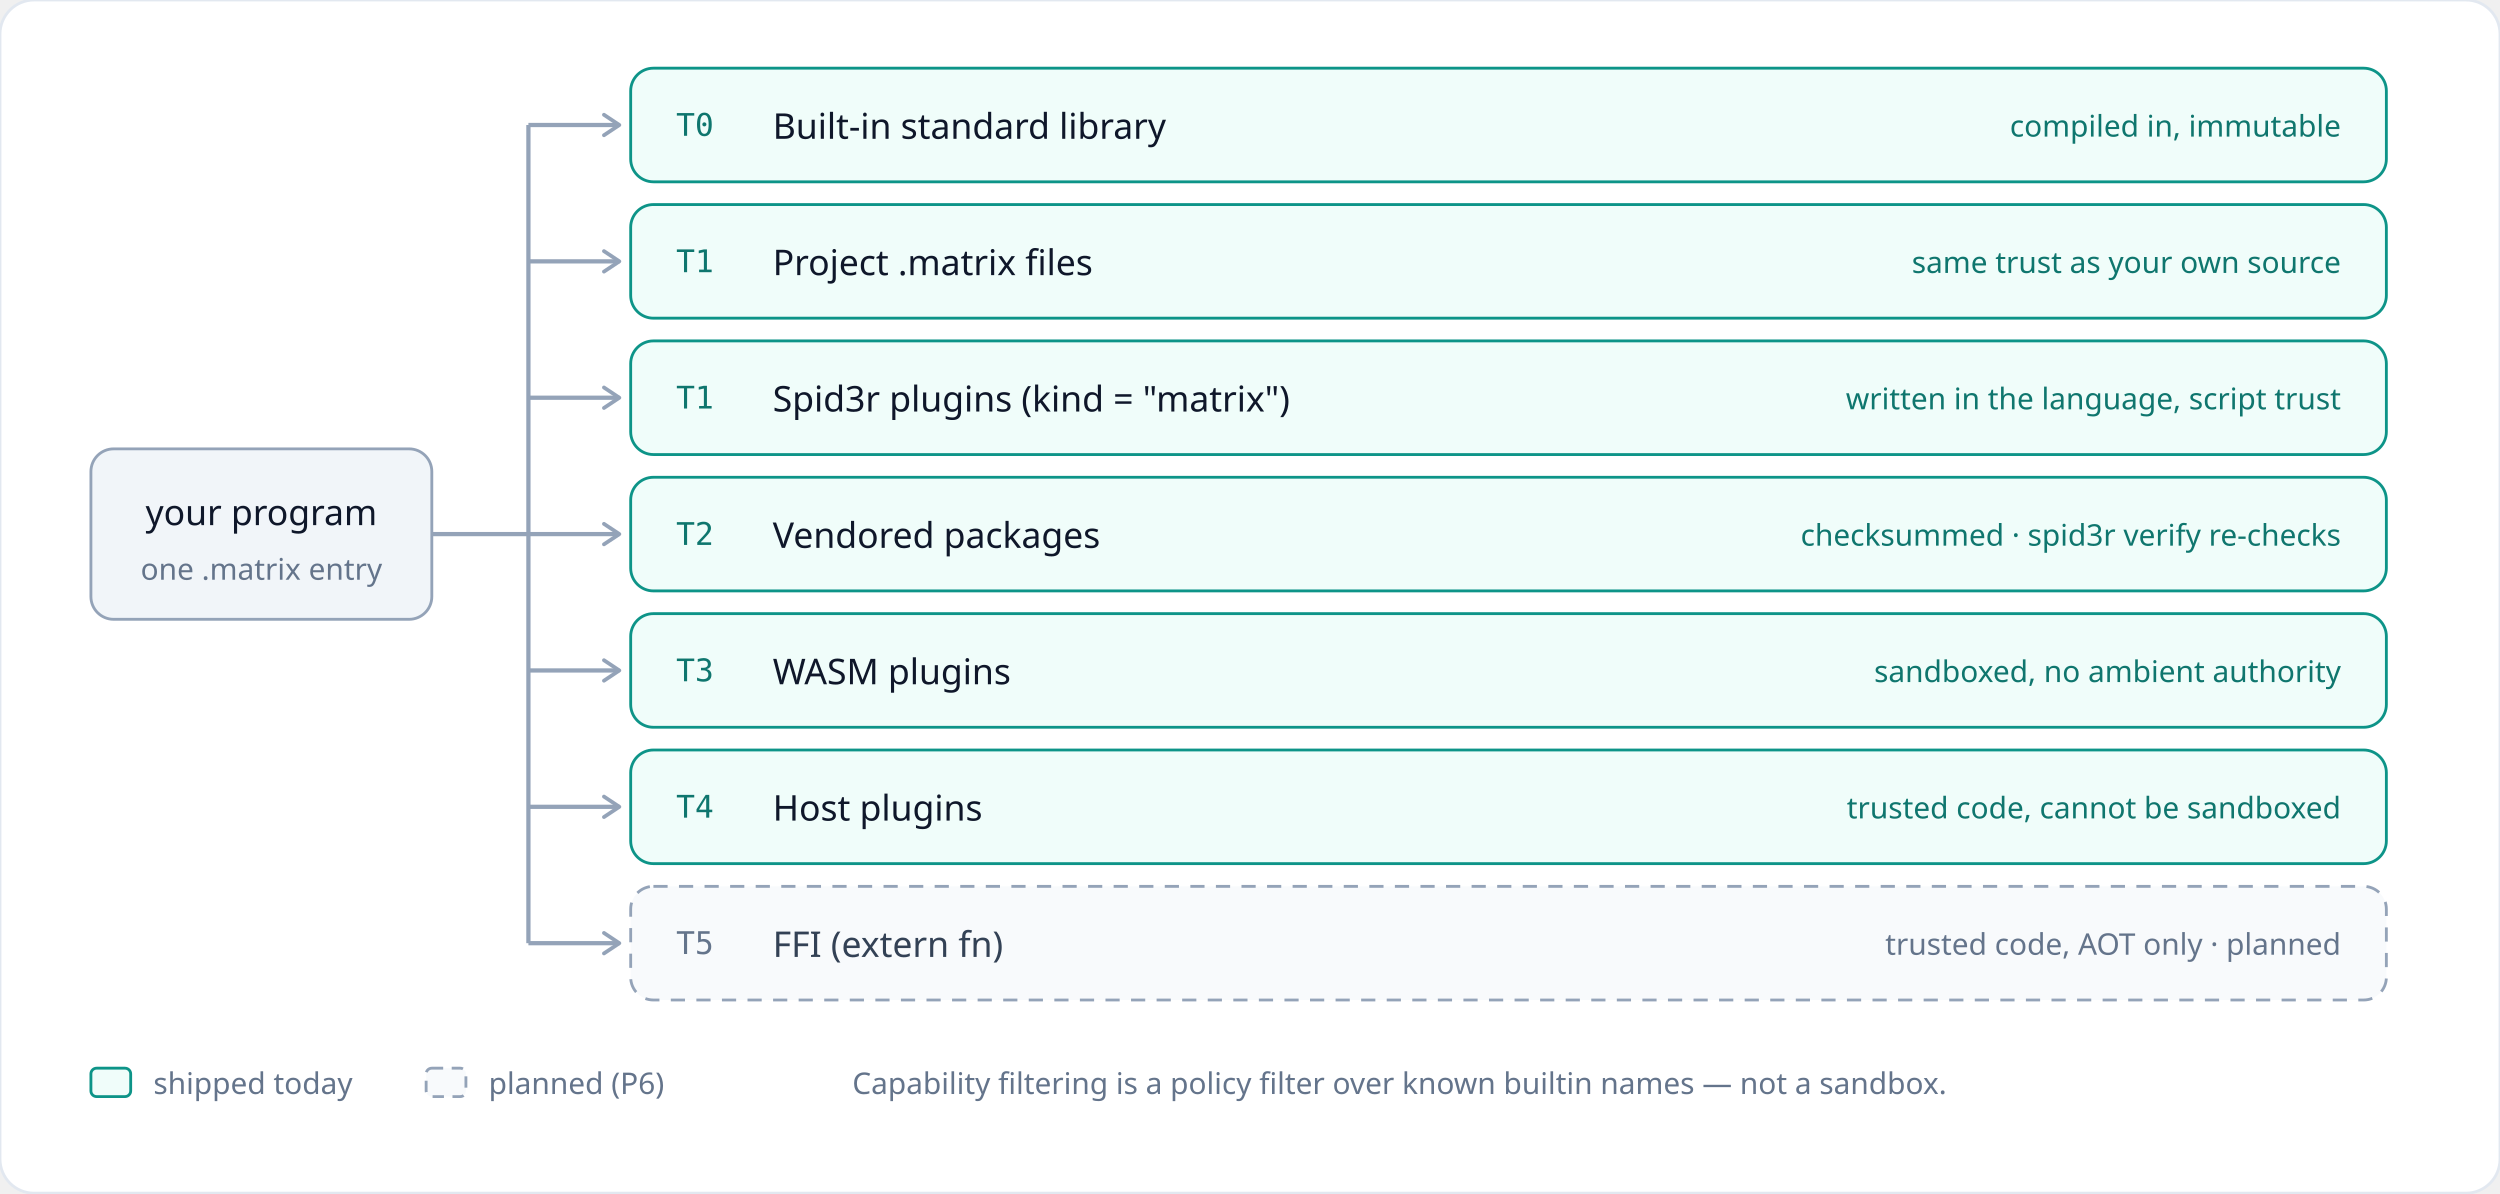
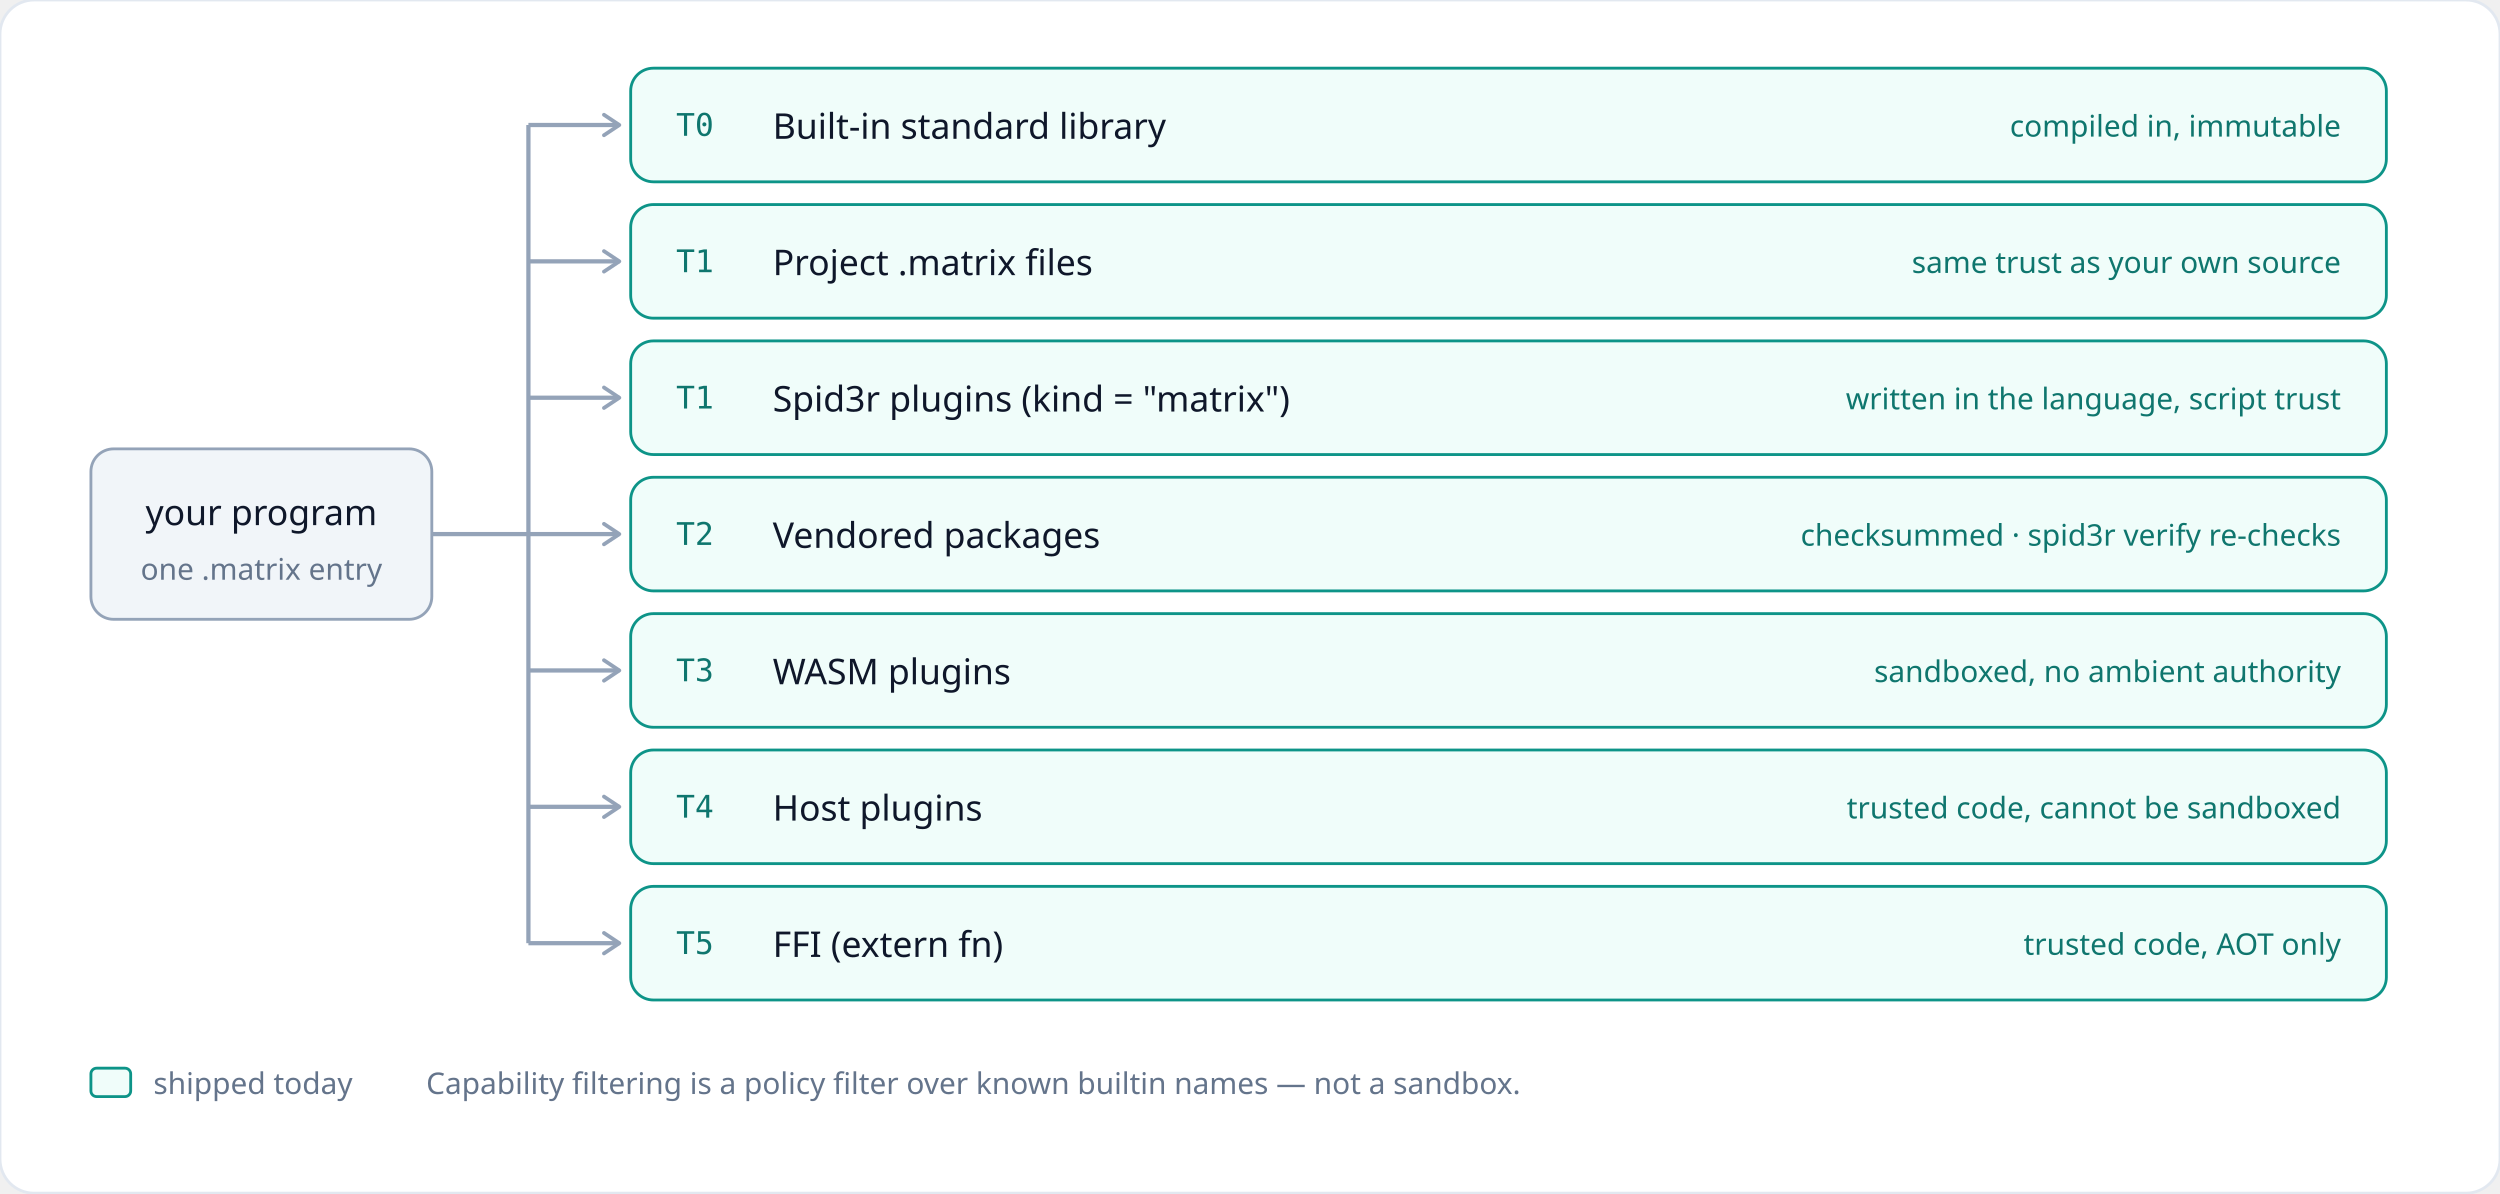
<svg xmlns="http://www.w3.org/2000/svg" viewBox="0 0 880 420" width="880" height="420" role="img">
  <defs>
    <marker id="ec" viewBox="0 0 10 10" refX="8" refY="5" markerWidth="6" markerHeight="6" orient="auto-start-reverse">
      <path d="M2 1L8 5L2 9" fill="none" stroke="#94A3B8" stroke-width="1.5" stroke-linecap="round" stroke-linejoin="round" />
    </marker>
  </defs>
  <rect x="0" y="0" width="880" height="420" rx="12" fill="#FFFFFF" stroke="#E2E8F0" stroke-width="1" />
  <rect x="32" y="158" width="120" height="60" rx="8" fill="#F1F5F9" stroke="#94A3B8" stroke-width="1" />
  <text x="92" y="180" text-anchor="middle" dominant-baseline="central" font-family="ui-sans-serif, system-ui, sans-serif" font-size="12.5" fill="#0F172A">your program</text>
  <text x="92" y="200" text-anchor="middle" dominant-baseline="central" font-family="ui-sans-serif, system-ui, sans-serif" font-size="10.5" fill="#64748B">one .matrix entry</text>
  <path d="M152 188 L186 188" fill="none" stroke="#94A3B8" stroke-width="1.5" />
  <path d="M186 44 L186 332" fill="none" stroke="#94A3B8" stroke-width="1.5" />
  <path d="M186 44 L218 44" fill="none" stroke="#94A3B8" stroke-width="1.5" marker-end="url(#ec)" />
  <path d="M186 92 L218 92" fill="none" stroke="#94A3B8" stroke-width="1.5" marker-end="url(#ec)" />
  <path d="M186 140 L218 140" fill="none" stroke="#94A3B8" stroke-width="1.5" marker-end="url(#ec)" />
  <path d="M186 188 L218 188" fill="none" stroke="#94A3B8" stroke-width="1.5" marker-end="url(#ec)" />
  <path d="M186 236 L218 236" fill="none" stroke="#94A3B8" stroke-width="1.5" marker-end="url(#ec)" />
  <path d="M186 284 L218 284" fill="none" stroke="#94A3B8" stroke-width="1.5" marker-end="url(#ec)" />
  <path d="M186 332 L218 332" fill="none" stroke="#94A3B8" stroke-width="1.5" marker-end="url(#ec)" />
  <rect x="222" y="24" width="618" height="40" rx="8" fill="#F0FDFA" stroke="#0D9488" stroke-width="1" />
  <text x="238" y="44" dominant-baseline="central" font-family="ui-monospace, SFMono-Regular, Menlo, Consolas, monospace" font-size="11" fill="#0F766E">T0</text>
  <text x="272" y="44" dominant-baseline="central" font-family="ui-sans-serif, system-ui, sans-serif" font-size="12.5" fill="#0F172A">Built-in standard library</text>
  <text x="824" y="44" text-anchor="end" dominant-baseline="central" font-family="ui-sans-serif, system-ui, sans-serif" font-size="10.5" fill="#0F766E">compiled in, immutable</text>
  <rect x="222" y="72" width="618" height="40" rx="8" fill="#F0FDFA" stroke="#0D9488" stroke-width="1" />
  <text x="238" y="92" dominant-baseline="central" font-family="ui-monospace, SFMono-Regular, Menlo, Consolas, monospace" font-size="11" fill="#0F766E">T1</text>
  <text x="272" y="92" dominant-baseline="central" font-family="ui-sans-serif, system-ui, sans-serif" font-size="12.5" fill="#0F172A">Project .matrix files</text>
  <text x="824" y="92" text-anchor="end" dominant-baseline="central" font-family="ui-sans-serif, system-ui, sans-serif" font-size="10.5" fill="#0F766E">same trust as your own source</text>
  <rect x="222" y="120" width="618" height="40" rx="8" fill="#F0FDFA" stroke="#0D9488" stroke-width="1" />
  <text x="238" y="140" dominant-baseline="central" font-family="ui-monospace, SFMono-Regular, Menlo, Consolas, monospace" font-size="11" fill="#0F766E">T1</text>
  <text x="272" y="140" dominant-baseline="central" font-family="ui-sans-serif, system-ui, sans-serif" font-size="12.5" fill="#0F172A">Spid3r plugins (kind = "matrix")</text>
  <text x="824" y="140" text-anchor="end" dominant-baseline="central" font-family="ui-sans-serif, system-ui, sans-serif" font-size="10.5" fill="#0F766E">written in the language, script trust</text>
  <rect x="222" y="168" width="618" height="40" rx="8" fill="#F0FDFA" stroke="#0D9488" stroke-width="1" />
  <text x="238" y="188" dominant-baseline="central" font-family="ui-monospace, SFMono-Regular, Menlo, Consolas, monospace" font-size="11" fill="#0F766E">T2</text>
  <text x="272" y="188" dominant-baseline="central" font-family="ui-sans-serif, system-ui, sans-serif" font-size="12.5" fill="#0F172A">Vendored packages</text>
  <text x="824" y="188" text-anchor="end" dominant-baseline="central" font-family="ui-sans-serif, system-ui, sans-serif" font-size="10.5" fill="#0F766E">checksummed · spid3r verify re-checks</text>
  <rect x="222" y="216" width="618" height="40" rx="8" fill="#F0FDFA" stroke="#0D9488" stroke-width="1" />
  <text x="238" y="236" dominant-baseline="central" font-family="ui-monospace, SFMono-Regular, Menlo, Consolas, monospace" font-size="11" fill="#0F766E">T3</text>
  <text x="272" y="236" dominant-baseline="central" font-family="ui-sans-serif, system-ui, sans-serif" font-size="12.5" fill="#0F172A">WASM plugins</text>
  <text x="824" y="236" text-anchor="end" dominant-baseline="central" font-family="ui-sans-serif, system-ui, sans-serif" font-size="10.5" fill="#0F766E">sandboxed, no ambient authority</text>
  <rect x="222" y="264" width="618" height="40" rx="8" fill="#F0FDFA" stroke="#0D9488" stroke-width="1" />
  <text x="238" y="284" dominant-baseline="central" font-family="ui-monospace, SFMono-Regular, Menlo, Consolas, monospace" font-size="11" fill="#0F766E">T4</text>
  <text x="272" y="284" dominant-baseline="central" font-family="ui-sans-serif, system-ui, sans-serif" font-size="12.5" fill="#0F172A">Host plugins</text>
  <text x="824" y="284" text-anchor="end" dominant-baseline="central" font-family="ui-sans-serif, system-ui, sans-serif" font-size="10.5" fill="#0F766E">trusted code, cannot be sandboxed</text>
-   <rect x="222" y="312" width="618" height="40" rx="8" fill="#F8FAFC" stroke="#94A3B8" stroke-width="1" stroke-dasharray="5 4" />
-   <text x="238" y="332" dominant-baseline="central" font-family="ui-monospace, SFMono-Regular, Menlo, Consolas, monospace" font-size="11" fill="#64748B">T5</text>
-   <text x="272" y="332" dominant-baseline="central" font-family="ui-sans-serif, system-ui, sans-serif" font-size="12.5" fill="#334155">FFI (extern fn)</text>
-   <text x="824" y="332" text-anchor="end" dominant-baseline="central" font-family="ui-sans-serif, system-ui, sans-serif" font-size="10.5" fill="#64748B">trusted code, AOT only · planned</text>
+   <rect x="222" y="312" width="618" height="40" rx="8" fill="#F0FDFA" stroke="#0D9488" stroke-width="1" />
+   <text x="238" y="332" dominant-baseline="central" font-family="ui-monospace, SFMono-Regular, Menlo, Consolas, monospace" font-size="11" fill="#0F766E">T5</text>
+   <text x="272" y="332" dominant-baseline="central" font-family="ui-sans-serif, system-ui, sans-serif" font-size="12.5" fill="#0F172A">FFI (extern fn)</text>
+   <text x="824" y="332" text-anchor="end" dominant-baseline="central" font-family="ui-sans-serif, system-ui, sans-serif" font-size="10.5" fill="#0F766E">trusted code, AOT only</text>
  <rect x="32" y="376" width="14" height="10" rx="2" fill="#F0FDFA" stroke="#0D9488" stroke-width="1" />
  <text x="54" y="381" dominant-baseline="central" font-family="ui-sans-serif, system-ui, sans-serif" font-size="10.5" fill="#64748B">shipped today</text>
-   <rect x="150" y="376" width="14" height="10" rx="2" fill="#F8FAFC" stroke="#94A3B8" stroke-width="1" stroke-dasharray="4 3" />
-   <text x="172" y="381" dominant-baseline="central" font-family="ui-sans-serif, system-ui, sans-serif" font-size="10.5" fill="#64748B">planned (P6)</text>
-   <text x="300" y="381" dominant-baseline="central" font-family="ui-sans-serif, system-ui, sans-serif" font-size="10.5" fill="#64748B">Capability filtering is a policy filter over known builtin names — not a sandbox.</text>
+   <text x="150" y="381" dominant-baseline="central" font-family="ui-sans-serif, system-ui, sans-serif" font-size="10.5" fill="#64748B">Capability filtering is a policy filter over known builtin names — not a sandbox.</text>
</svg>
